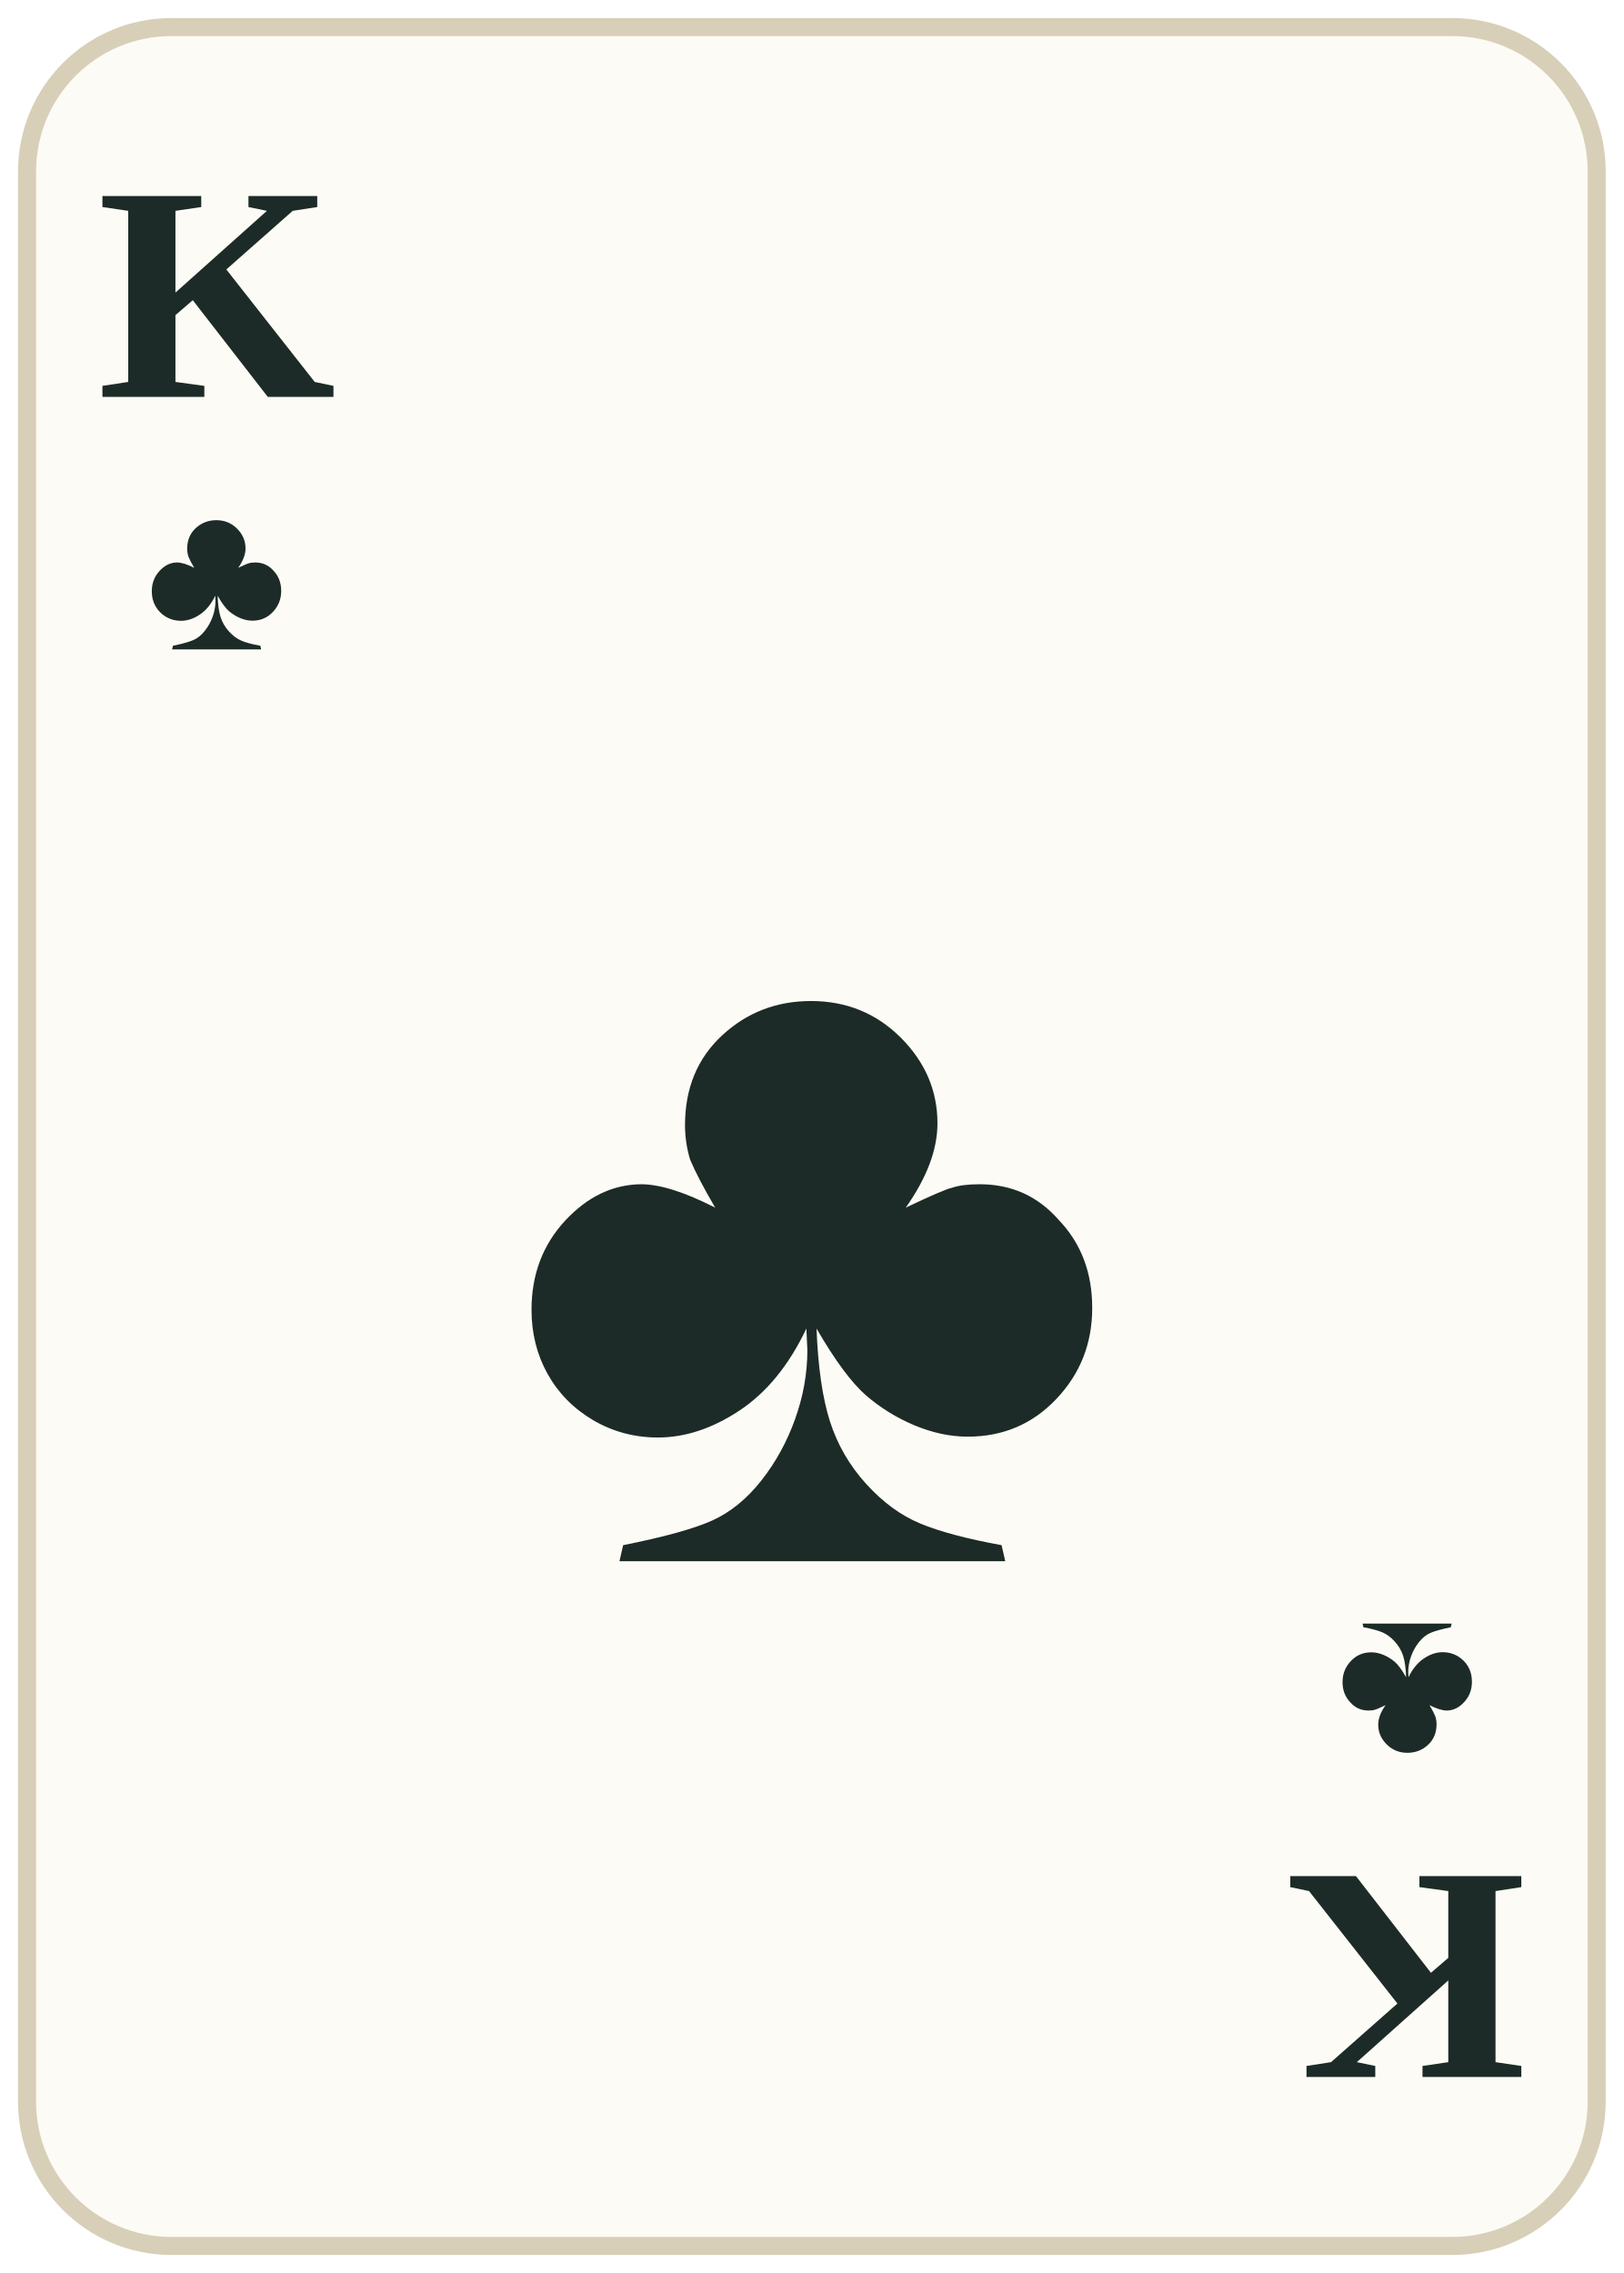
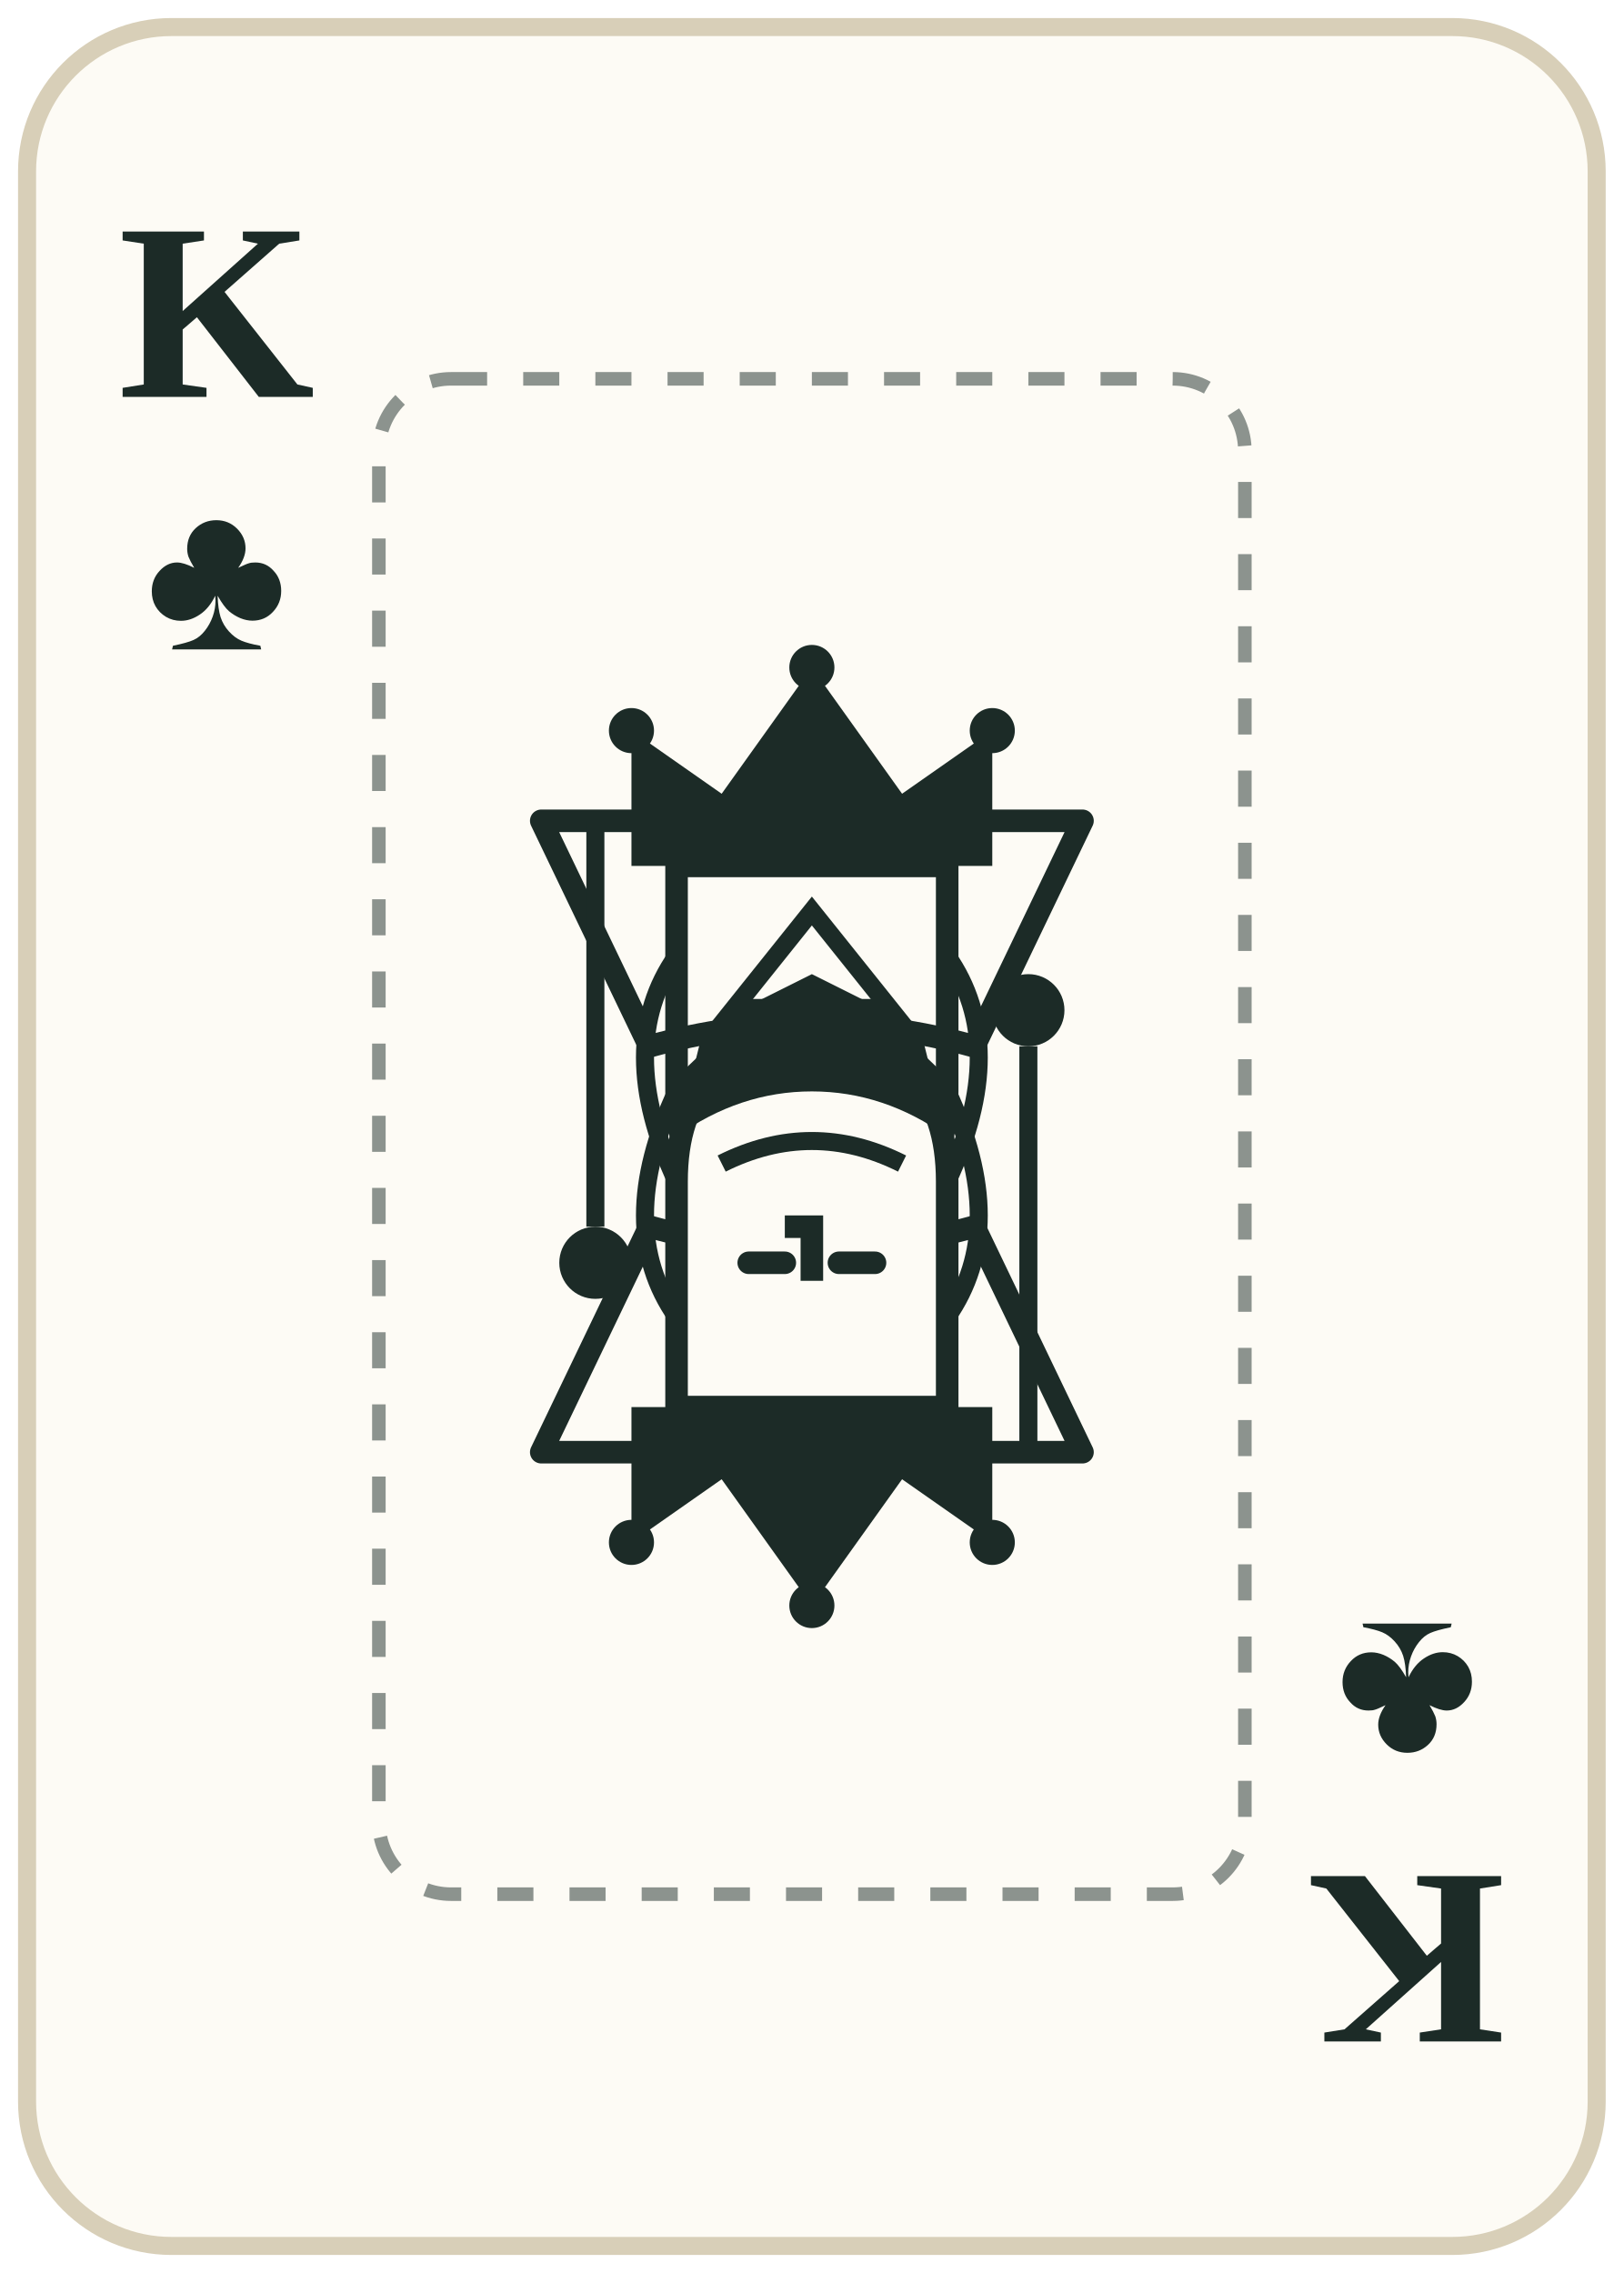
<svg xmlns="http://www.w3.org/2000/svg" viewBox="0 0 180 252" width="180" height="252">
  <rect x="3" y="3" width="174" height="246" rx="16" fill="#fdfbf5" stroke="#d8cfb8" stroke-width="2" />
  <g fill="#1c2b27" font-family="Georgia, 'Times New Roman', serif" font-weight="700">
    <g>
-       <text x="24" y="44" font-size="34" text-anchor="middle">K</text>
+       <text x="24" y="44" font-size="28" text-anchor="middle">K</text>
      <text x="24" y="72" font-size="24" text-anchor="middle">♣</text>
    </g>
    <g transform="rotate(180 90 126)">
-       <text x="24" y="44" font-size="34" text-anchor="middle">K</text>
+       <text x="24" y="44" font-size="28" text-anchor="middle">K</text>
      <text x="24" y="72" font-size="24" text-anchor="middle">♣</text>
    </g>
-     <text x="90" y="138" font-size="104" text-anchor="middle" dominant-baseline="central">♣</text>
+   </g>
+   <rect x="42" y="42" width="96" height="168" rx="8" fill="none" stroke="#1c2b27" stroke-width="1.5" stroke-dasharray="4 4" opacity="0.5" />
+   <g transform="translate(90, 126)">
+     <g>
+       <path d="M -20,-30 L -20,-45 L -10,-38 L 0,-52 L 10,-38 L 20,-45 L 20,-30 Z" fill="#1c2b27" />
+       <line x1="-15" y1="-30" x2="15" y2="-30" stroke="#fdfbf5" stroke-width="2" />
+       <circle cx="-20" cy="-45" r="2.5" fill="#1c2b27" />
+       <circle cx="0" cy="-52" r="2.5" fill="#1c2b27" />
+       <circle cx="20" cy="-45" r="2.5" fill="#1c2b27" />
+       <path d="M -15,-30 L 15,-30 L 15,-5 Q 15,10 0,10 Q -15,10 -15,-5 Z" fill="#fdfbf5" stroke="#1c2b27" stroke-width="2.5" stroke-linejoin="round" />
+       <path d="M -15,-20 Q -22,-10 -15,5 Q 0,22 15,5 Q 22,-10 15,-20" fill="none" stroke="#1c2b27" stroke-width="2" />
+       <path d="M -15,0 L -12,12 L 0,18 L 12,12 L 15,0 Q 8,5 0,5 Q -8,5 -15,0 Z" fill="#1c2b27" />
+       <path d="M -10,-3 Q 0,2 10,-3" stroke="#1c2b27" stroke-width="2" fill="none" />
+       <line x1="-7" y1="-14" x2="-3" y2="-14" stroke="#1c2b27" stroke-width="2.5" stroke-linecap="round" />
+       <line x1="3" y1="-14" x2="7" y2="-14" stroke="#1c2b27" stroke-width="2.5" stroke-linecap="round" />
+       <path d="M 0,-16 L 0,-10 L 3,-10" stroke="#1c2b27" stroke-width="2.5" fill="none" />
+       <path d="M -30,35 L -18,10 Q 0,15 18,10 L 30,35 Z" fill="none" stroke="#1c2b27" stroke-width="2.5" stroke-linejoin="round" />
+       <path d="M -12,10 L 0,25 L 12,10" stroke="#1c2b27" stroke-width="2" fill="none" />
+       <line x1="24" y1="-10" x2="24" y2="35" stroke="#1c2b27" stroke-width="2" />
+       <circle cx="24" cy="-14" r="4" fill="#1c2b27" />
+     </g>
+     <g transform="rotate(180)">
+       <path d="M -20,-30 L -20,-45 L -10,-38 L 0,-52 L 10,-38 L 20,-45 L 20,-30 Z" fill="#1c2b27" />
+       <line x1="-15" y1="-30" x2="15" y2="-30" stroke="#fdfbf5" stroke-width="2" />
+       <circle cx="-20" cy="-45" r="2.5" fill="#1c2b27" />
+       <circle cx="0" cy="-52" r="2.5" fill="#1c2b27" />
+       <circle cx="20" cy="-45" r="2.5" fill="#1c2b27" />
+       <path d="M -15,-30 L 15,-30 L 15,-5 Q 15,10 0,10 Q -15,10 -15,-5 Z" fill="#fdfbf5" stroke="#1c2b27" stroke-width="2.5" stroke-linejoin="round" />
+       <path d="M -15,-20 Q -22,-10 -15,5 Q 0,22 15,5 Q 22,-10 15,-20" fill="none" stroke="#1c2b27" stroke-width="2" />
+       <path d="M -15,0 L -12,12 L 0,18 L 12,12 L 15,0 Q 8,5 0,5 Q -8,5 -15,0 Z" fill="#1c2b27" />
+       <path d="M -10,-3 Q 0,2 10,-3" stroke="#1c2b27" stroke-width="2" fill="none" />
+       <line x1="-7" y1="-14" x2="-3" y2="-14" stroke="#1c2b27" stroke-width="2.5" stroke-linecap="round" />
+       <line x1="3" y1="-14" x2="7" y2="-14" stroke="#1c2b27" stroke-width="2.5" stroke-linecap="round" />
+       <path d="M 0,-16 L 0,-10 L 3,-10" stroke="#1c2b27" stroke-width="2.5" fill="none" />
+       <path d="M -30,35 L -18,10 Q 0,15 18,10 L 30,35 Z" fill="none" stroke="#1c2b27" stroke-width="2.5" stroke-linejoin="round" />
+       <path d="M -12,10 L 0,25 L 12,10" stroke="#1c2b27" stroke-width="2" fill="none" />
+       <line x1="24" y1="-10" x2="24" y2="35" stroke="#1c2b27" stroke-width="2" />
+       <circle cx="24" cy="-14" r="4" fill="#1c2b27" />
+     </g>
  </g>
</svg>
